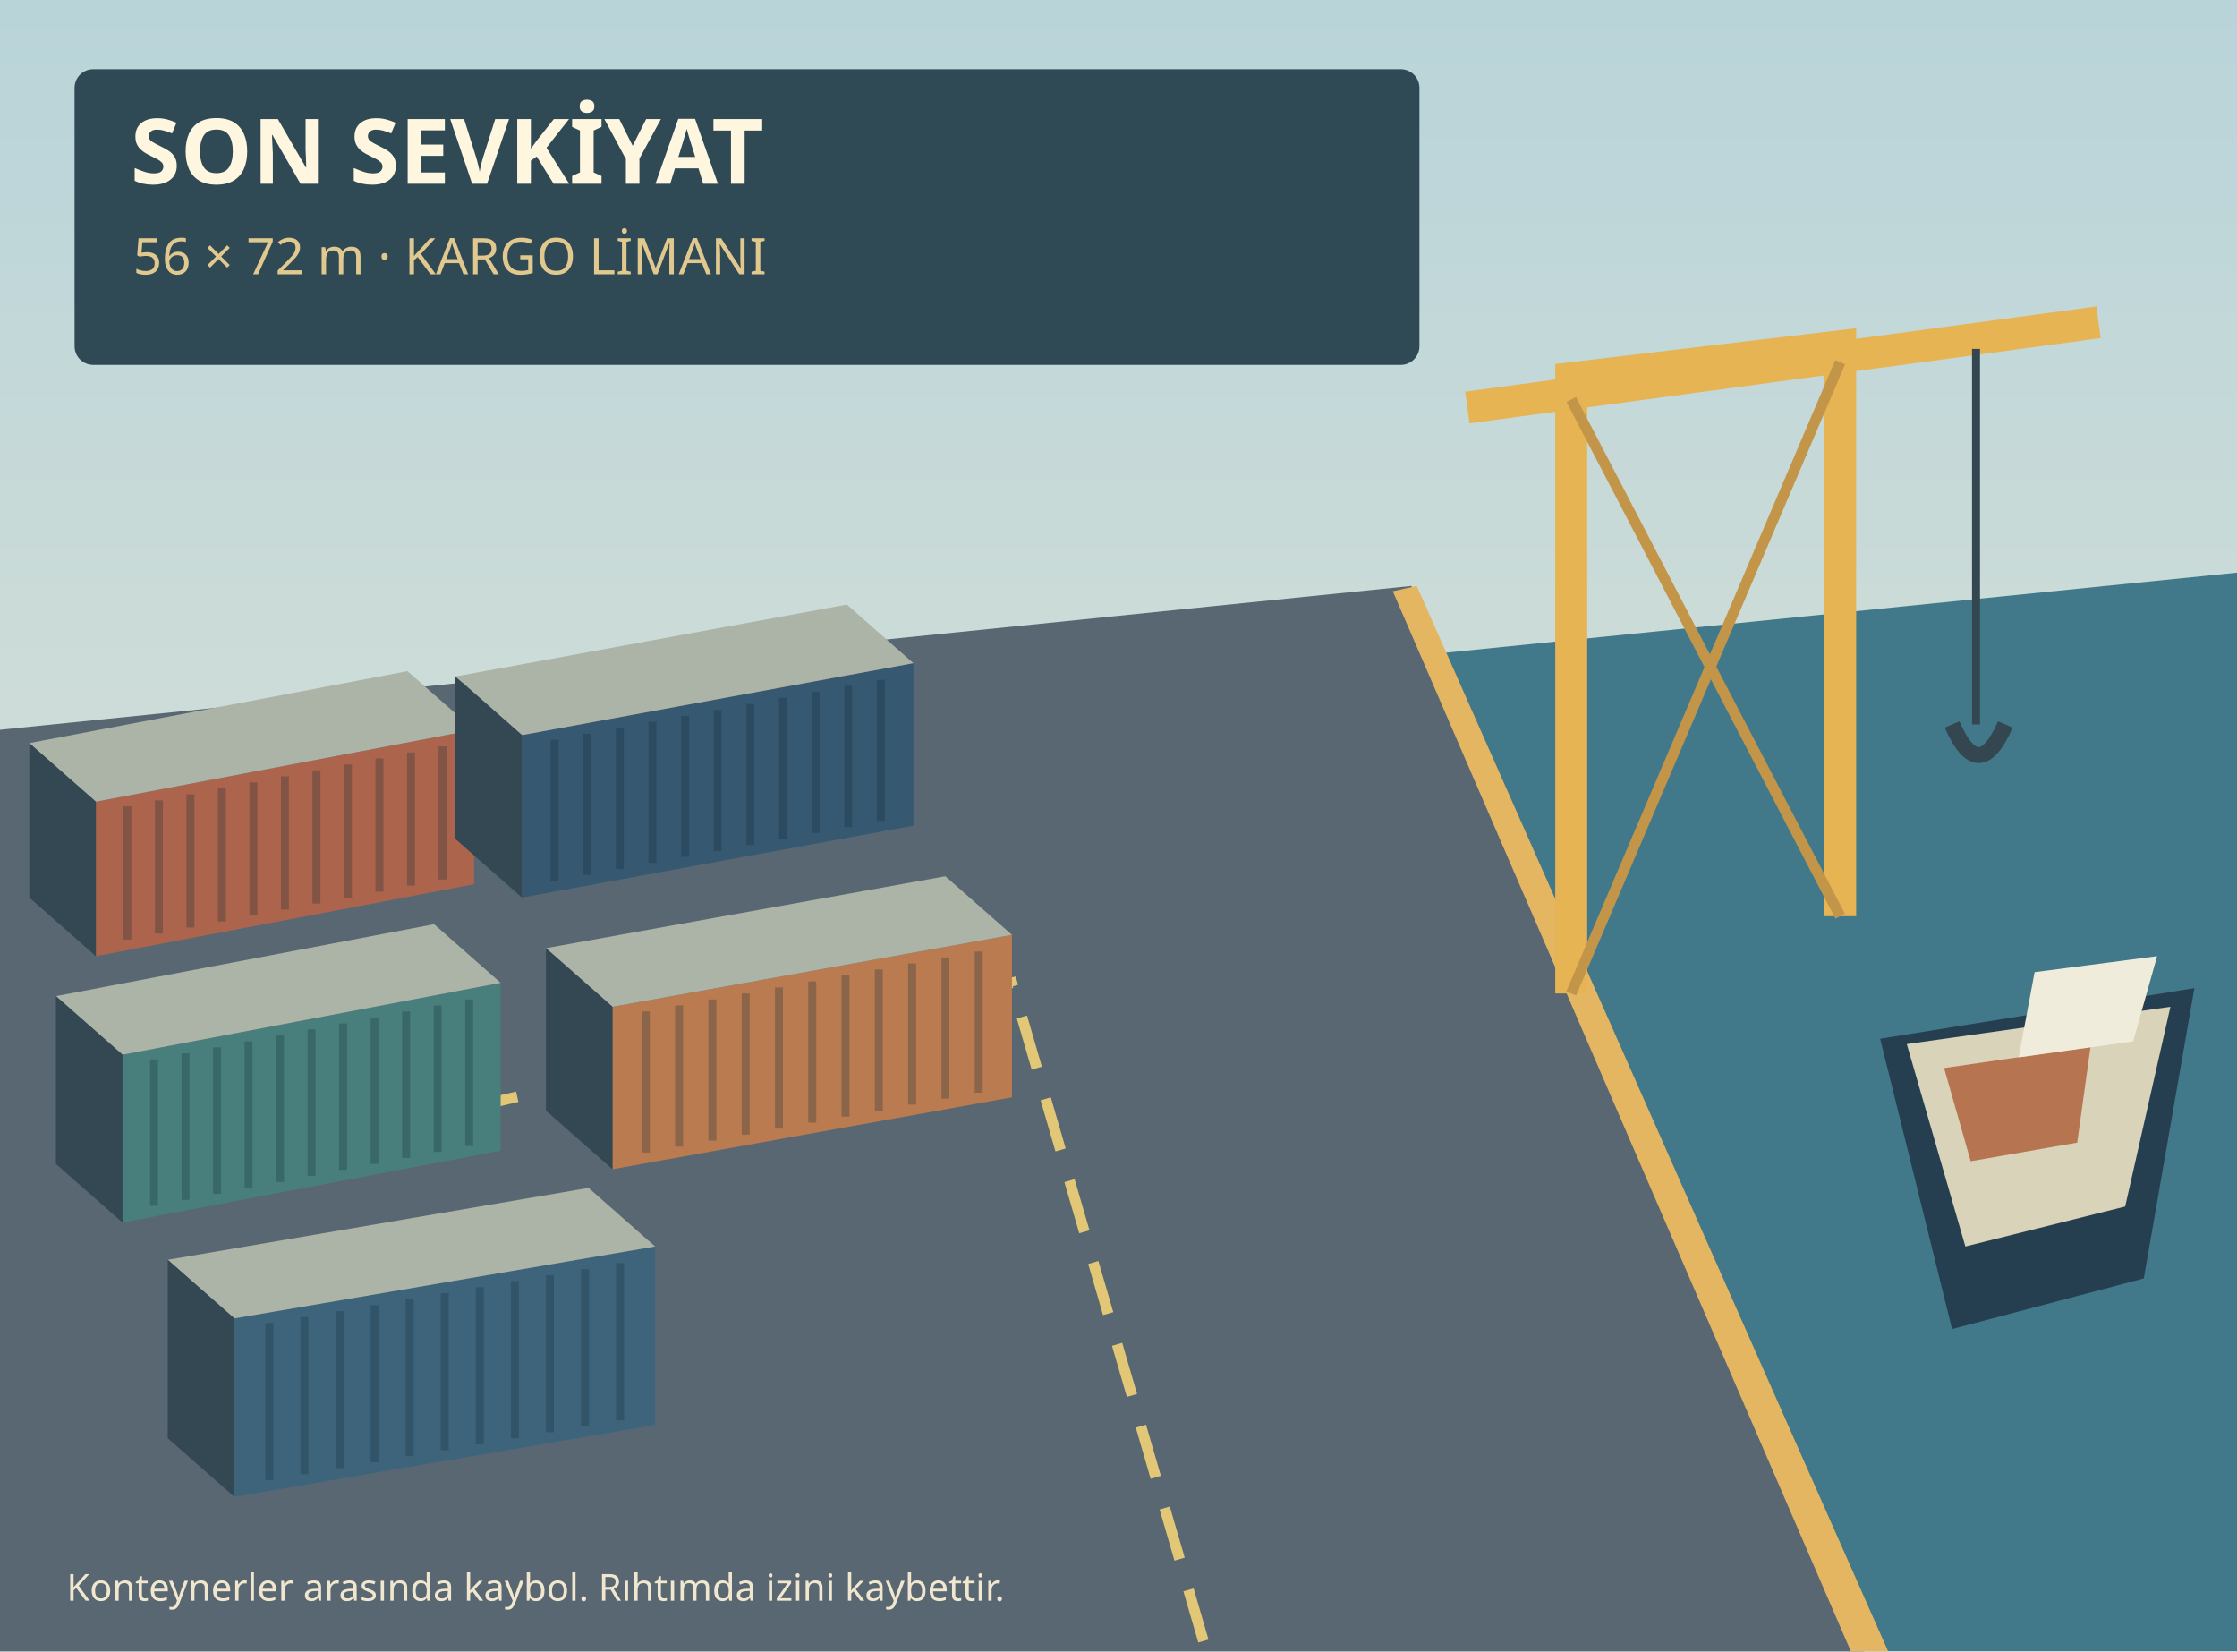
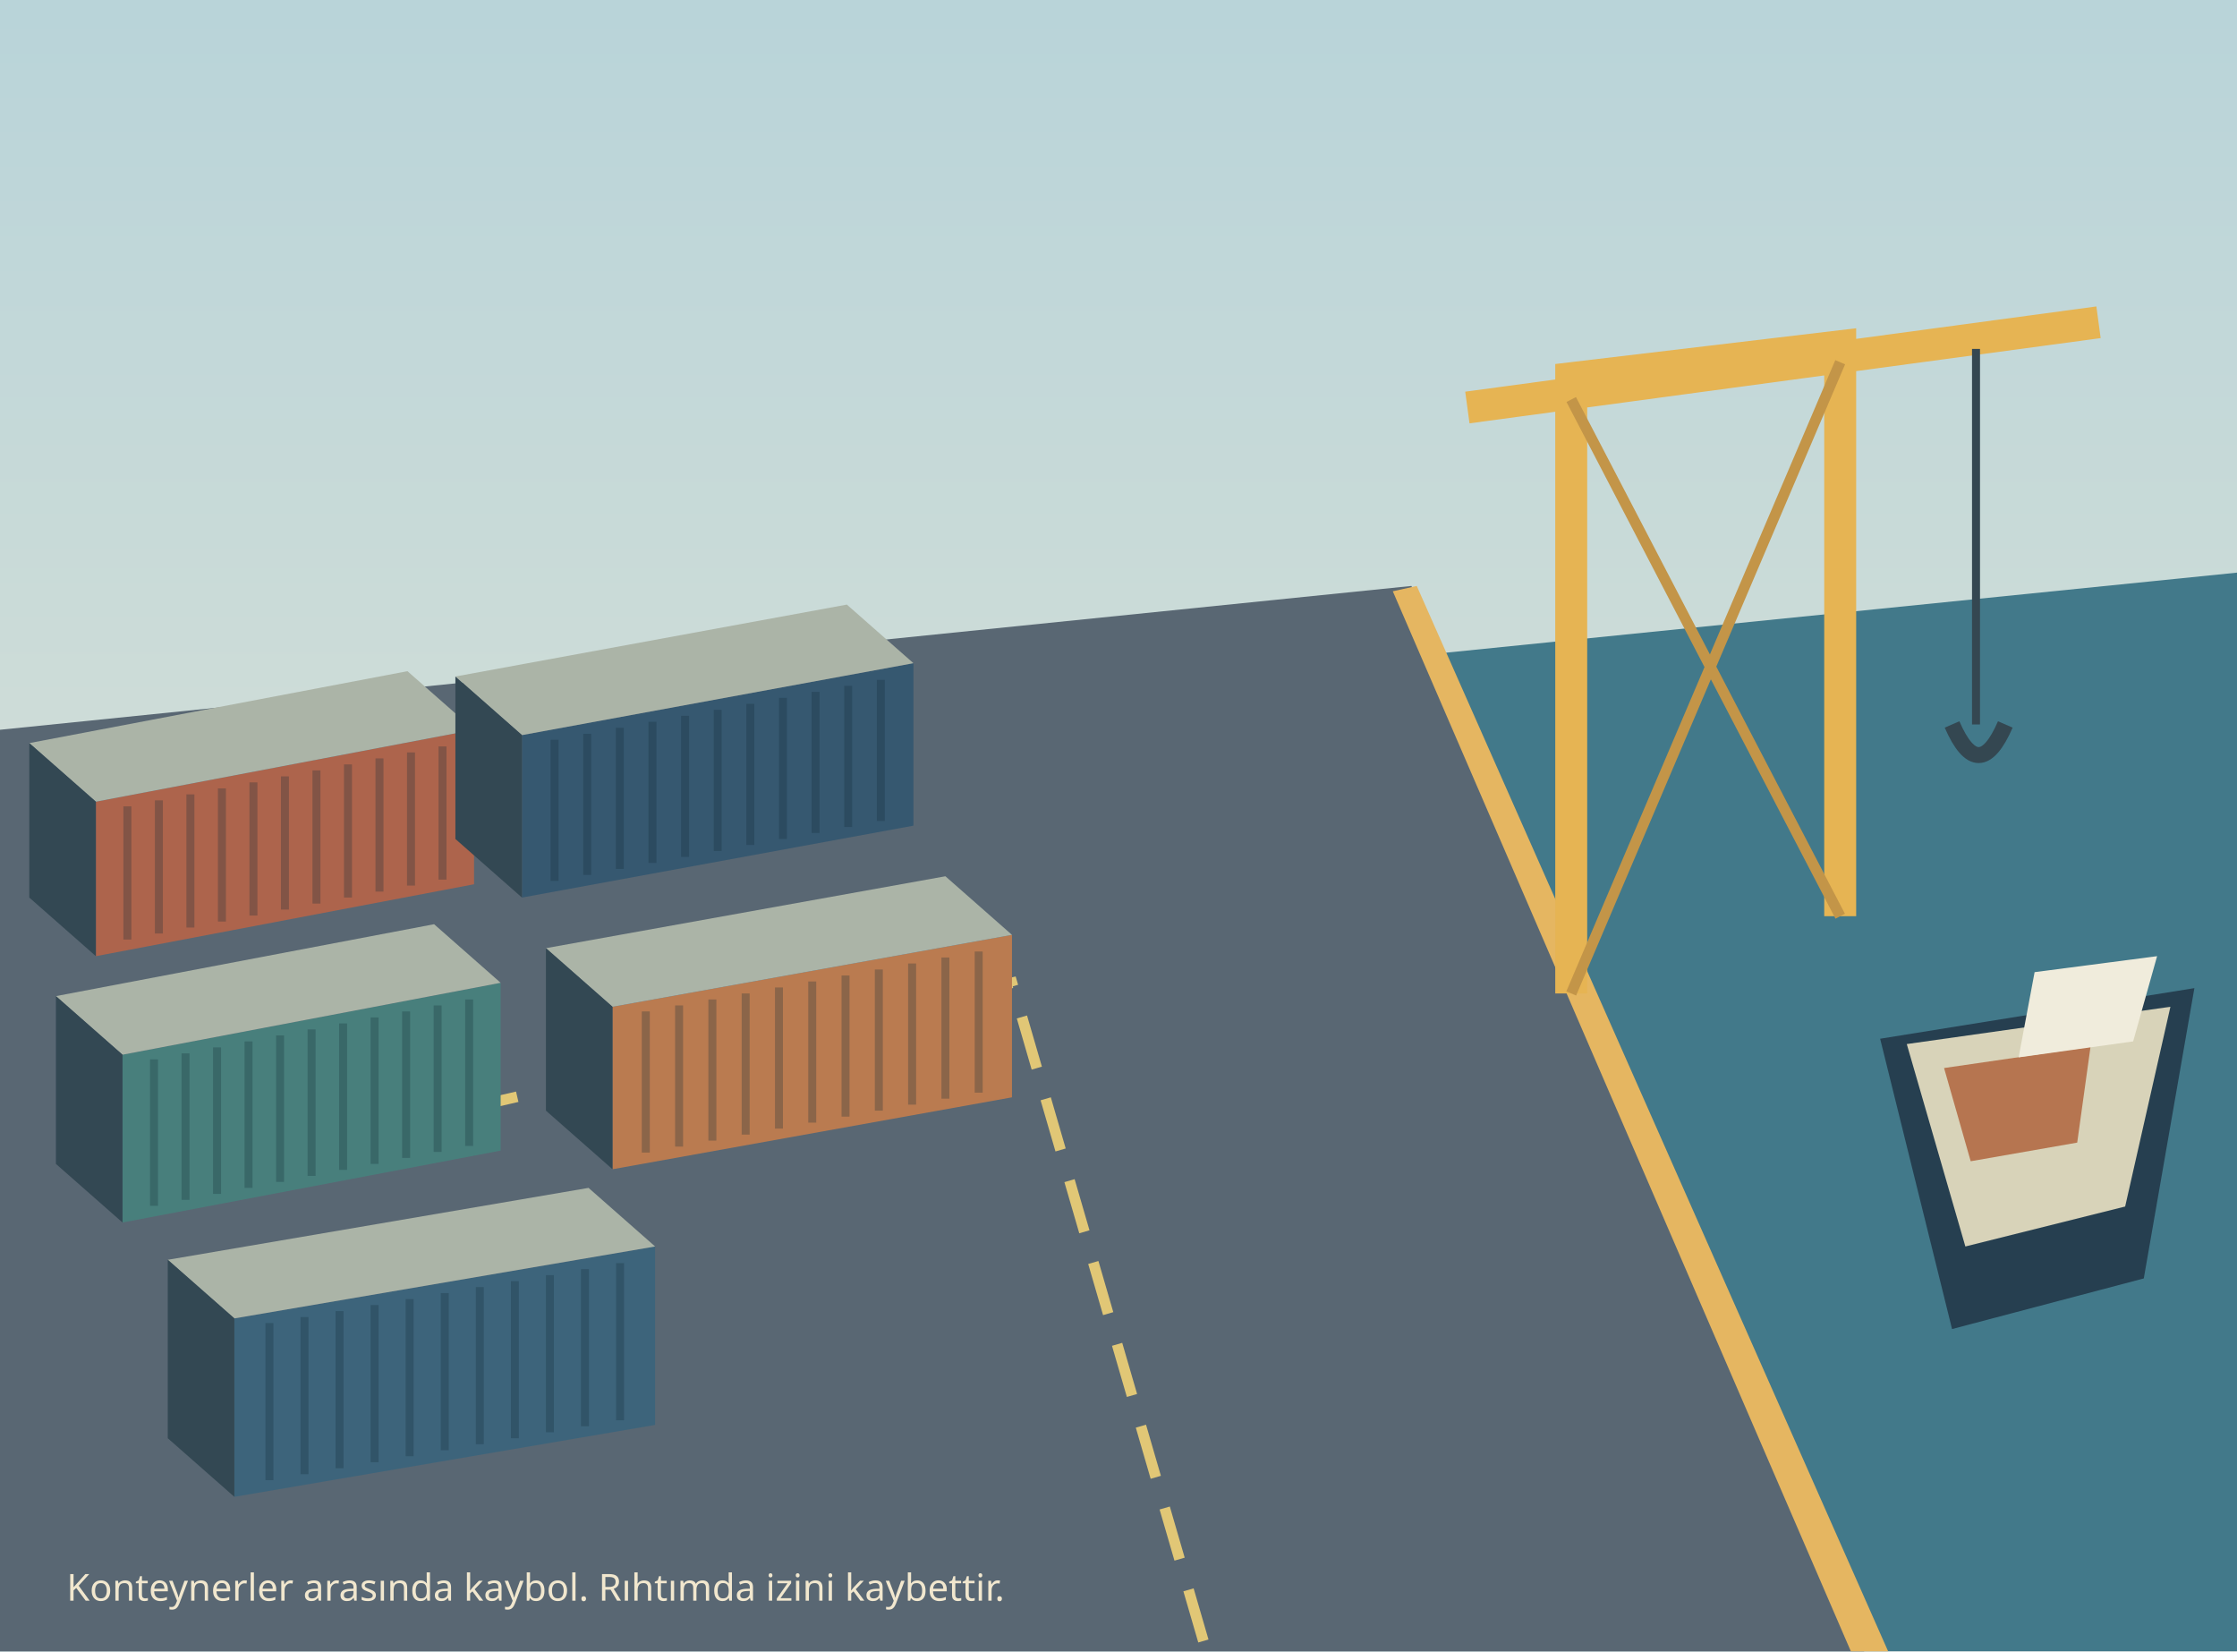
<svg xmlns="http://www.w3.org/2000/svg" width="840" height="620" viewBox="0 0 840 620">
  <defs>
    <linearGradient id="sky" x2="0" y2="1">
      <stop stop-color="#b9d4d9" />
      <stop offset="1" stop-color="#e8e7d7" />
    </linearGradient>
  </defs>
  <rect width="840" height="620" fill="url(#sky)" />
  <path d="M0 300L840 215V620H0Z" fill="#42798a" />
  <path d="M0 274L530 220L700 620H0Z" fill="#596773" />
  <path d="M523 222L532 220L709 620H695Z" fill="#e5b661" />
  <path d="M50 445L380 369L453 620" fill="none" stroke="#e1c776" stroke-width="4" stroke-dasharray="20 12" />
  <path d="M36 301l142 -27v58l-142 27z" fill="#ad644c" />
  <path d="M36 301l-25 -22 142 -27 25 22z" fill="#abb4a7" />
  <path d="M36 301l-25 -22v58l25 22z" fill="#334853" />
  <path d="M47.833 302.75v50" stroke="#152e38" stroke-opacity=".28" stroke-width="3" />
  <path d="M59.667 300.5v50" stroke="#152e38" stroke-opacity=".28" stroke-width="3" />
  <path d="M71.5 298.25v50" stroke="#152e38" stroke-opacity=".28" stroke-width="3" />
  <path d="M83.333 296.0v50" stroke="#152e38" stroke-opacity=".28" stroke-width="3" />
  <path d="M95.167 293.75v50" stroke="#152e38" stroke-opacity=".28" stroke-width="3" />
  <path d="M107.0 291.5v50" stroke="#152e38" stroke-opacity=".28" stroke-width="3" />
  <path d="M118.833 289.25v50" stroke="#152e38" stroke-opacity=".28" stroke-width="3" />
  <path d="M130.667 287.0v50" stroke="#152e38" stroke-opacity=".28" stroke-width="3" />
  <path d="M142.5 284.75v50" stroke="#152e38" stroke-opacity=".28" stroke-width="3" />
  <path d="M154.333 282.5v50" stroke="#152e38" stroke-opacity=".28" stroke-width="3" />
  <path d="M166.167 280.25v50" stroke="#152e38" stroke-opacity=".28" stroke-width="3" />
  <path d="M196 276l147 -27v61l-147 27z" fill="#365870" />
  <path d="M196 276l-25 -22 147 -27 25 22z" fill="#abb4a7" />
  <path d="M196 276l-25 -22v61l25 22z" fill="#334853" />
  <path d="M208.25 277.75v53" stroke="#152e38" stroke-opacity=".28" stroke-width="3" />
  <path d="M220.5 275.5v53" stroke="#152e38" stroke-opacity=".28" stroke-width="3" />
  <path d="M232.75 273.25v53" stroke="#152e38" stroke-opacity=".28" stroke-width="3" />
  <path d="M245.0 271.0v53" stroke="#152e38" stroke-opacity=".28" stroke-width="3" />
  <path d="M257.25 268.75v53" stroke="#152e38" stroke-opacity=".28" stroke-width="3" />
  <path d="M269.5 266.5v53" stroke="#152e38" stroke-opacity=".28" stroke-width="3" />
  <path d="M281.75 264.25v53" stroke="#152e38" stroke-opacity=".28" stroke-width="3" />
  <path d="M294.0 262.0v53" stroke="#152e38" stroke-opacity=".28" stroke-width="3" />
  <path d="M306.25 259.75v53" stroke="#152e38" stroke-opacity=".28" stroke-width="3" />
  <path d="M318.5 257.5v53" stroke="#152e38" stroke-opacity=".28" stroke-width="3" />
  <path d="M330.75 255.25v53" stroke="#152e38" stroke-opacity=".28" stroke-width="3" />
  <path d="M46 396l142 -27v63l-142 27z" fill="#487f7c" />
  <path d="M46 396l-25 -22 142 -27 25 22z" fill="#abb4a7" />
  <path d="M46 396l-25 -22v63l25 22z" fill="#334853" />
  <path d="M57.833 397.75v55" stroke="#152e38" stroke-opacity=".28" stroke-width="3" />
  <path d="M69.667 395.5v55" stroke="#152e38" stroke-opacity=".28" stroke-width="3" />
  <path d="M81.5 393.25v55" stroke="#152e38" stroke-opacity=".28" stroke-width="3" />
  <path d="M93.333 391.0v55" stroke="#152e38" stroke-opacity=".28" stroke-width="3" />
  <path d="M105.167 388.75v55" stroke="#152e38" stroke-opacity=".28" stroke-width="3" />
  <path d="M117.0 386.5v55" stroke="#152e38" stroke-opacity=".28" stroke-width="3" />
  <path d="M128.833 384.25v55" stroke="#152e38" stroke-opacity=".28" stroke-width="3" />
  <path d="M140.667 382.0v55" stroke="#152e38" stroke-opacity=".28" stroke-width="3" />
  <path d="M152.5 379.75v55" stroke="#152e38" stroke-opacity=".28" stroke-width="3" />
  <path d="M164.333 377.5v55" stroke="#152e38" stroke-opacity=".28" stroke-width="3" />
  <path d="M176.167 375.25v55" stroke="#152e38" stroke-opacity=".28" stroke-width="3" />
  <path d="M230 378l150 -27v61l-150 27z" fill="#ba7b50" />
  <path d="M230 378l-25 -22 150 -27 25 22z" fill="#abb4a7" />
  <path d="M230 378l-25 -22v61l25 22z" fill="#334853" />
  <path d="M242.5 379.75v53" stroke="#152e38" stroke-opacity=".28" stroke-width="3" />
  <path d="M255.0 377.5v53" stroke="#152e38" stroke-opacity=".28" stroke-width="3" />
  <path d="M267.5 375.25v53" stroke="#152e38" stroke-opacity=".28" stroke-width="3" />
  <path d="M280.0 373.0v53" stroke="#152e38" stroke-opacity=".28" stroke-width="3" />
  <path d="M292.5 370.75v53" stroke="#152e38" stroke-opacity=".28" stroke-width="3" />
  <path d="M305.0 368.5v53" stroke="#152e38" stroke-opacity=".28" stroke-width="3" />
  <path d="M317.5 366.25v53" stroke="#152e38" stroke-opacity=".28" stroke-width="3" />
  <path d="M330.0 364.0v53" stroke="#152e38" stroke-opacity=".28" stroke-width="3" />
  <path d="M342.5 361.75v53" stroke="#152e38" stroke-opacity=".28" stroke-width="3" />
  <path d="M355.0 359.5v53" stroke="#152e38" stroke-opacity=".28" stroke-width="3" />
  <path d="M367.5 357.25v53" stroke="#152e38" stroke-opacity=".28" stroke-width="3" />
  <path d="M88 495l158 -27v67l-158 27z" fill="#3d647b" />
  <path d="M88 495l-25 -22 158 -27 25 22z" fill="#abb4a7" />
  <path d="M88 495l-25 -22v67l25 22z" fill="#334853" />
  <path d="M101.167 496.75v59" stroke="#152e38" stroke-opacity=".28" stroke-width="3" />
  <path d="M114.333 494.5v59" stroke="#152e38" stroke-opacity=".28" stroke-width="3" />
  <path d="M127.5 492.25v59" stroke="#152e38" stroke-opacity=".28" stroke-width="3" />
  <path d="M140.667 490.0v59" stroke="#152e38" stroke-opacity=".28" stroke-width="3" />
  <path d="M153.833 487.75v59" stroke="#152e38" stroke-opacity=".28" stroke-width="3" />
  <path d="M167.0 485.5v59" stroke="#152e38" stroke-opacity=".28" stroke-width="3" />
  <path d="M180.167 483.25v59" stroke="#152e38" stroke-opacity=".28" stroke-width="3" />
  <path d="M193.333 481.0v59" stroke="#152e38" stroke-opacity=".28" stroke-width="3" />
  <path d="M206.5 478.75v59" stroke="#152e38" stroke-opacity=".28" stroke-width="3" />
  <path d="M219.667 476.5v59" stroke="#152e38" stroke-opacity=".28" stroke-width="3" />
  <path d="M232.833 474.25v59" stroke="#152e38" stroke-opacity=".28" stroke-width="3" />
  <path d="M590 373V142L691 130V344M551 153L788 121" stroke="#e6b453" stroke-width="12" fill="none" />
  <path d="M590 150L691 344M691 136L590 373" stroke="#c39548" stroke-width="4" />
  <path d="M742 131V272" stroke="#344751" stroke-width="3" />
  <path d="M733 272q10 23 20 0" fill="none" stroke="#344751" stroke-width="6" />
  <path d="M706 390L824 371L805 480L733 499Z" fill="#263f50" />
  <path d="M716 392L815 378L798 453L738 468Z" fill="#d8d3b9" />
  <path d="M730 401L785 393L780 429L740 436Z" fill="#b67550" />
  <path d="M764 365L810 359L801 391L758 397Z" fill="#f0ecdc" />
-   <rect x="28" y="26" width="505" height="111" rx="7" fill="#233d4a" fill-opacity=".92" />
-   <text x="49" y="69" font-family="sans-serif" font-weight="bold" font-size="34" fill="#fff6df">SON SEVKİYAT</text>
-   <text x="50" y="103" font-family="sans-serif" font-size="19" fill="#e0c88e">56 × 72 m · KARGO LİMANI</text>
  <text x="25" y="601" font-family="sans-serif" font-size="14" fill="#f1e7ce">Konteynerler arasında kaybol. Rıhtımda izini kaybettir.</text>
</svg>
